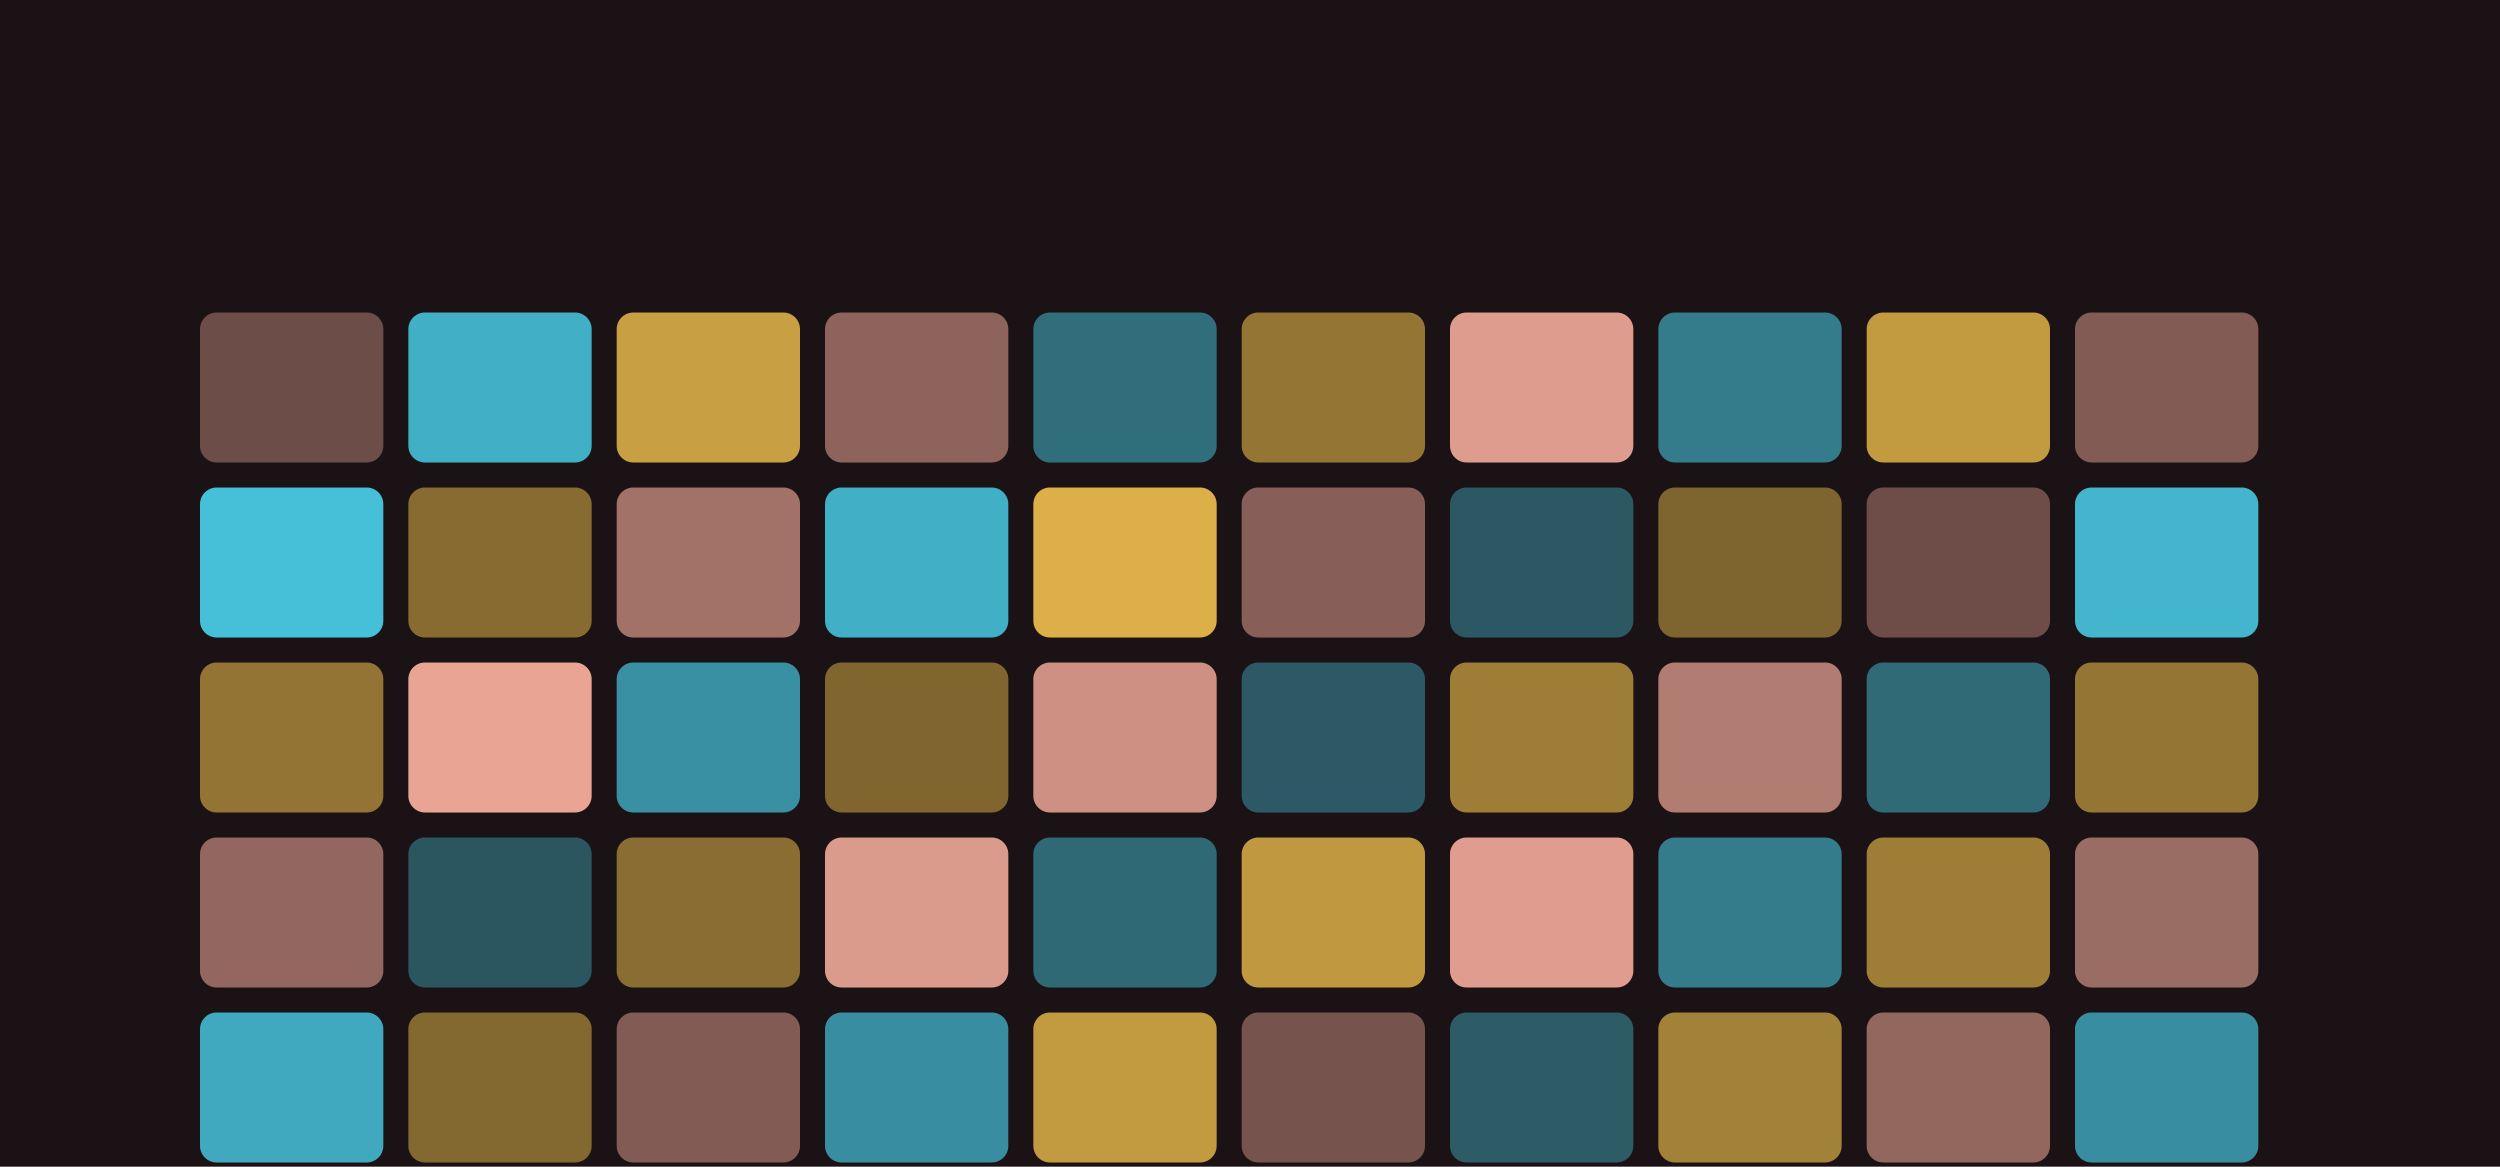
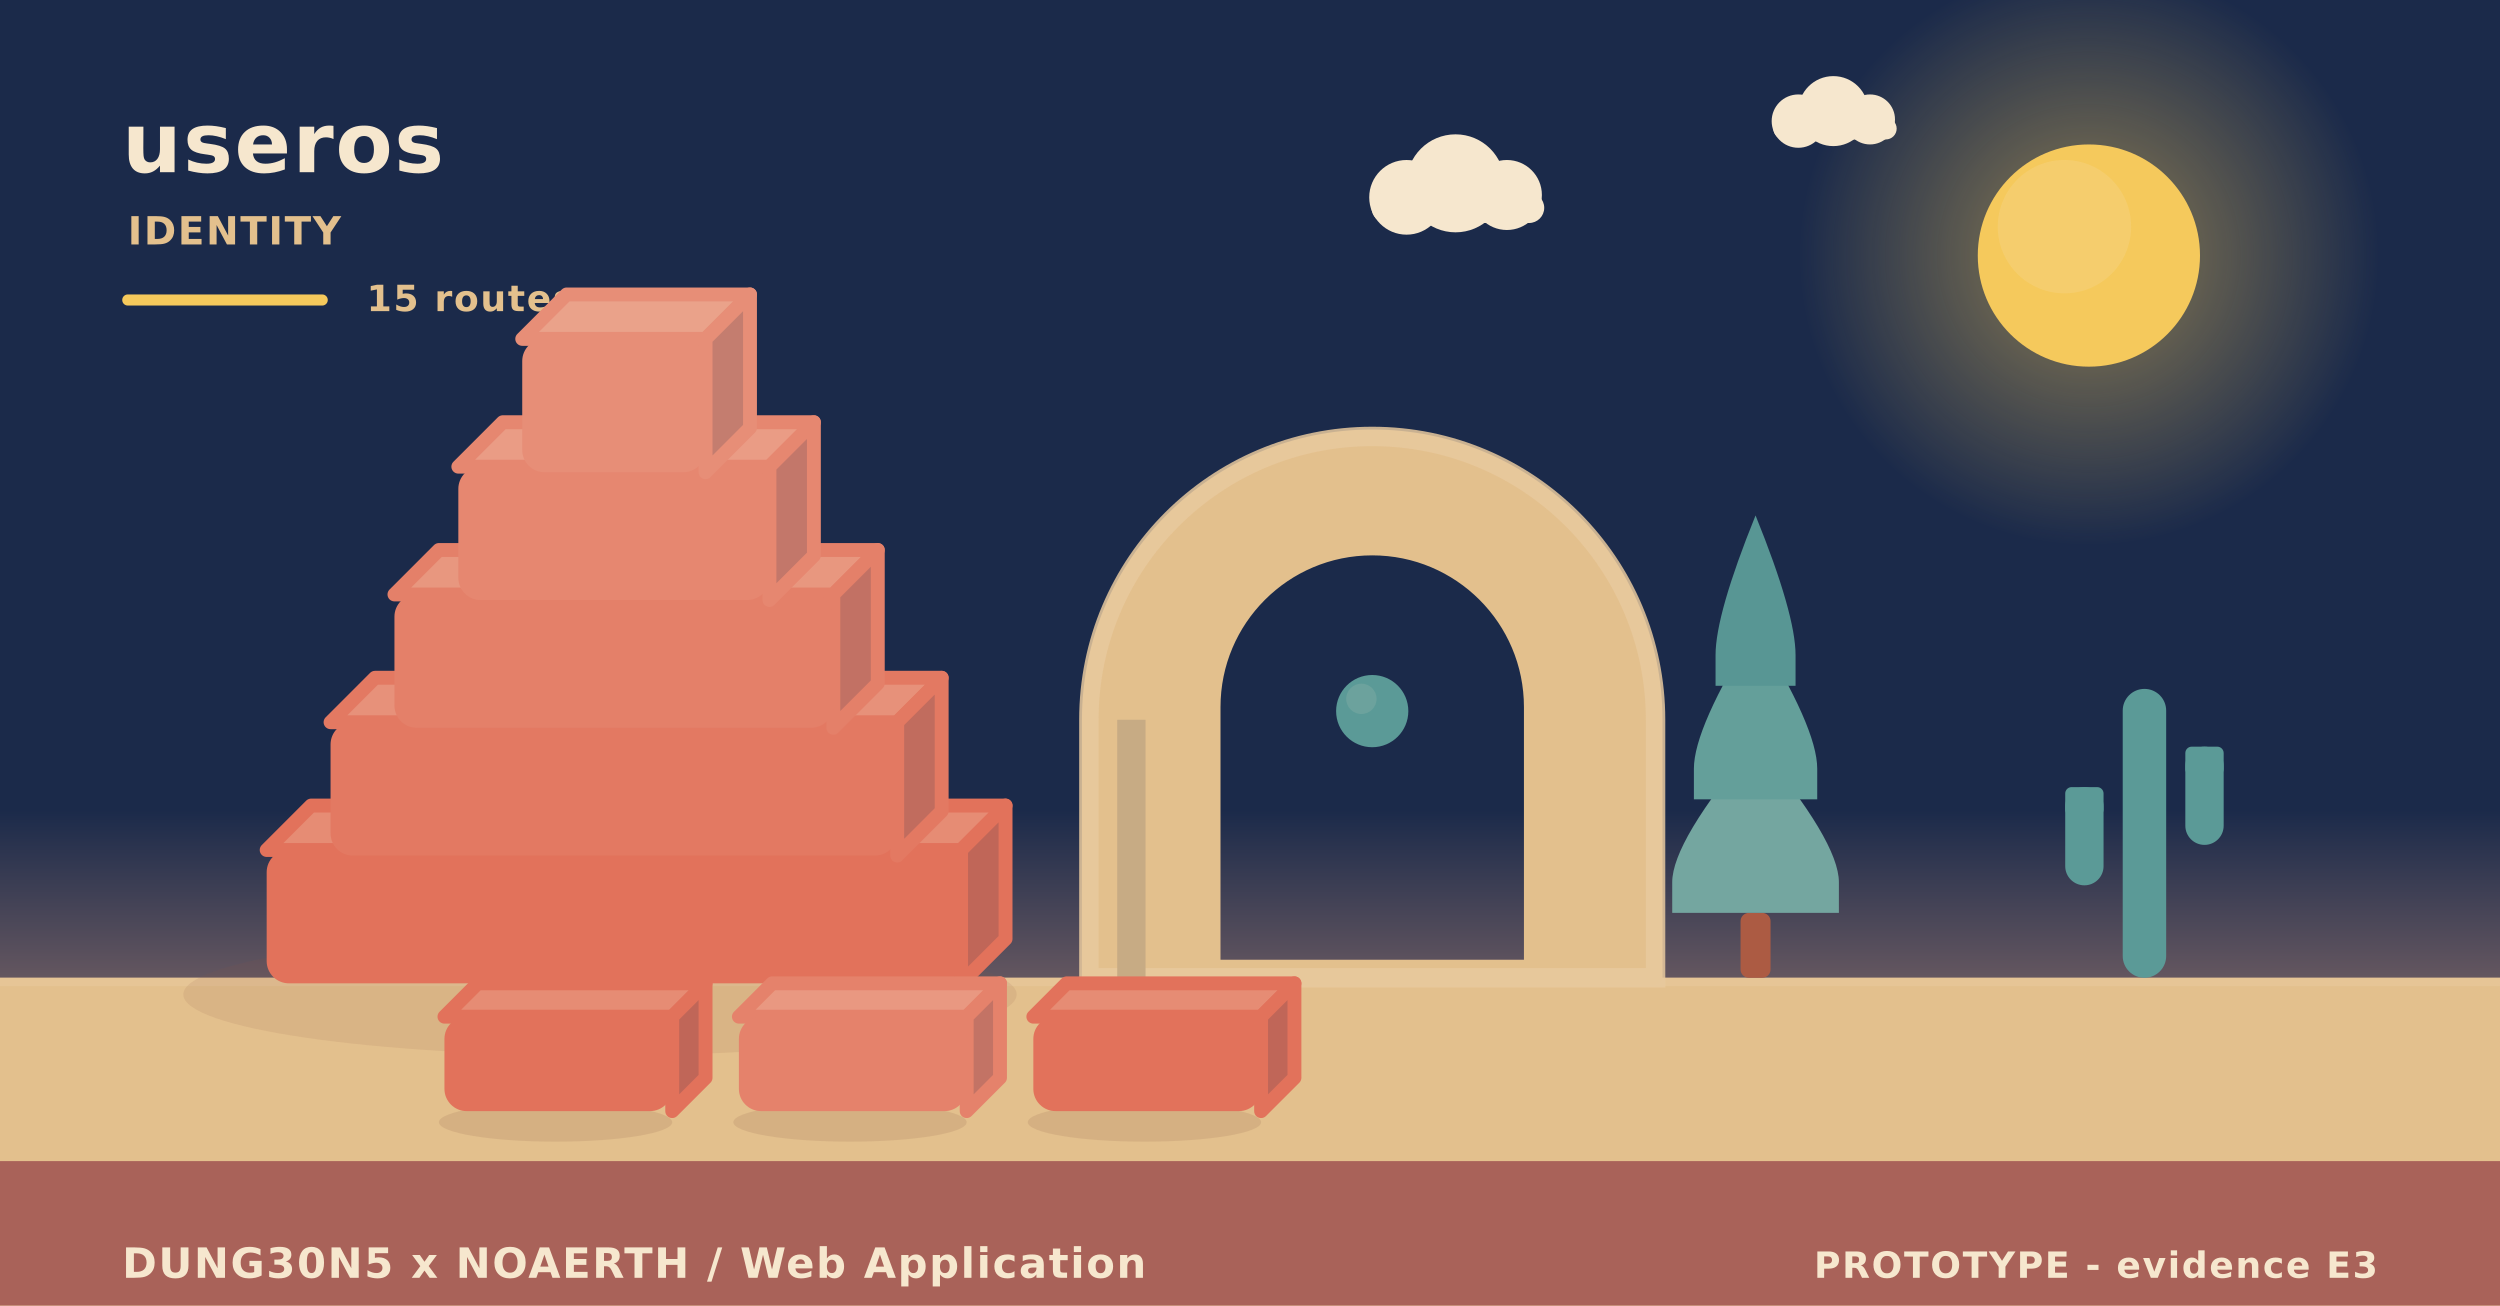
- <svg xmlns="http://www.w3.org/2000/svg" viewBox="0 0 1200 560" width="1200" height="560" role="img" aria-label="useros hero">
-   <rect width="1200" height="560" fill="#1a1214" />
-   <defs>
-     <linearGradient id="gh" x1="0" y1="0" x2="1" y2="1">
-       <stop offset="0%" stop-color="#ffb4a2" />
-       <stop offset="100%" stop-color="#48cae4" />
-     </linearGradient>
-   </defs>
-   <rect x="96.00" y="150.00" width="88.00" height="72.00" rx="8.00" fill="#ffb4a2" opacity="0.36" />
-   <rect x="196.00" y="150.00" width="88.00" height="72.00" rx="8.00" fill="#48cae4" opacity="0.85" />
-   <rect x="296.00" y="150.00" width="88.00" height="72.00" rx="8.00" fill="#f9c74f" opacity="0.78" />
-   <rect x="396.00" y="150.00" width="88.00" height="72.00" rx="8.00" fill="#ffb4a2" opacity="0.50" />
-   <rect x="496.00" y="150.00" width="88.00" height="72.00" rx="8.00" fill="#48cae4" opacity="0.50" />
-   <rect x="596.00" y="150.00" width="88.00" height="72.00" rx="8.00" fill="#f9c74f" opacity="0.55" />
-   <rect x="696.00" y="150.00" width="88.00" height="72.00" rx="8.00" fill="#ffb4a2" opacity="0.85" />
-   <rect x="796.00" y="150.00" width="88.00" height="72.00" rx="8.00" fill="#48cae4" opacity="0.57" />
-   <rect x="896.00" y="150.00" width="88.00" height="72.00" rx="8.00" fill="#f9c74f" opacity="0.75" />
-   <rect x="996.00" y="150.00" width="88.00" height="72.00" rx="8.00" fill="#ffb4a2" opacity="0.45" />
-   <rect x="96.00" y="234.00" width="88.00" height="72.00" rx="8.00" fill="#48cae4" opacity="0.94" />
-   <rect x="196.00" y="234.00" width="88.00" height="72.00" rx="8.00" fill="#f9c74f" opacity="0.49" />
-   <rect x="296.00" y="234.00" width="88.00" height="72.00" rx="8.00" fill="#ffb4a2" opacity="0.59" />
-   <rect x="396.00" y="234.00" width="88.00" height="72.00" rx="8.00" fill="#48cae4" opacity="0.85" />
-   <rect x="496.00" y="234.00" width="88.00" height="72.00" rx="8.00" fill="#f9c74f" opacity="0.87" />
-   <rect x="596.00" y="234.00" width="88.00" height="72.00" rx="8.00" fill="#ffb4a2" opacity="0.48" />
-   <rect x="696.00" y="234.00" width="88.00" height="72.00" rx="8.00" fill="#48cae4" opacity="0.38" />
-   <rect x="796.00" y="234.00" width="88.00" height="72.00" rx="8.00" fill="#f9c74f" opacity="0.45" />
-   <rect x="896.00" y="234.00" width="88.00" height="72.00" rx="8.00" fill="#ffb4a2" opacity="0.37" />
-   <rect x="996.00" y="234.00" width="88.00" height="72.00" rx="8.00" fill="#48cae4" opacity="0.89" />
-   <rect x="96.00" y="318.00" width="88.00" height="72.00" rx="8.00" fill="#f9c74f" opacity="0.54" />
-   <rect x="196.00" y="318.00" width="88.00" height="72.00" rx="8.00" fill="#ffb4a2" opacity="0.90" />
-   <rect x="296.00" y="318.00" width="88.00" height="72.00" rx="8.00" fill="#48cae4" opacity="0.68" />
-   <rect x="396.00" y="318.00" width="88.00" height="72.00" rx="8.00" fill="#f9c74f" opacity="0.46" />
-   <rect x="496.00" y="318.00" width="88.00" height="72.00" rx="8.00" fill="#ffb4a2" opacity="0.78" />
-   <rect x="596.00" y="318.00" width="88.00" height="72.00" rx="8.00" fill="#48cae4" opacity="0.39" />
-   <rect x="696.00" y="318.00" width="88.00" height="72.00" rx="8.00" fill="#f9c74f" opacity="0.59" />
-   <rect x="796.00" y="318.00" width="88.00" height="72.00" rx="8.00" fill="#ffb4a2" opacity="0.66" />
-   <rect x="896.00" y="318.00" width="88.00" height="72.00" rx="8.00" fill="#48cae4" opacity="0.48" />
-   <rect x="996.00" y="318.00" width="88.00" height="72.00" rx="8.00" fill="#f9c74f" opacity="0.55" />
-   <rect x="96.00" y="402.00" width="88.00" height="72.00" rx="8.00" fill="#ffb4a2" opacity="0.53" />
-   <rect x="196.00" y="402.00" width="88.00" height="72.00" rx="8.00" fill="#48cae4" opacity="0.36" />
-   <rect x="296.00" y="402.00" width="88.00" height="72.00" rx="8.00" fill="#f9c74f" opacity="0.50" />
-   <rect x="396.00" y="402.00" width="88.00" height="72.00" rx="8.00" fill="#ffb4a2" opacity="0.84" />
-   <rect x="496.00" y="402.00" width="88.00" height="72.00" rx="8.00" fill="#48cae4" opacity="0.47" />
-   <rect x="596.00" y="402.00" width="88.00" height="72.00" rx="8.00" fill="#f9c74f" opacity="0.74" />
-   <rect x="696.00" y="402.00" width="88.00" height="72.00" rx="8.00" fill="#ffb4a2" opacity="0.86" />
-   <rect x="796.00" y="402.00" width="88.00" height="72.00" rx="8.00" fill="#48cae4" opacity="0.57" />
-   <rect x="896.00" y="402.00" width="88.00" height="72.00" rx="8.00" fill="#f9c74f" opacity="0.59" />
-   <rect x="996.00" y="402.00" width="88.00" height="72.00" rx="8.00" fill="#ffb4a2" opacity="0.56" />
-   <rect x="96.00" y="486.00" width="88.00" height="72.00" rx="8.00" fill="#48cae4" opacity="0.82" />
-   <rect x="196.00" y="486.00" width="88.00" height="72.00" rx="8.00" fill="#f9c74f" opacity="0.47" />
-   <rect x="296.00" y="486.00" width="88.00" height="72.00" rx="8.00" fill="#ffb4a2" opacity="0.45" />
-   <rect x="396.00" y="486.00" width="88.00" height="72.00" rx="8.00" fill="#48cae4" opacity="0.67" />
-   <rect x="496.00" y="486.00" width="88.00" height="72.00" rx="8.00" fill="#f9c74f" opacity="0.75" />
-   <rect x="596.00" y="486.00" width="88.00" height="72.00" rx="8.00" fill="#ffb4a2" opacity="0.40" />
-   <rect x="696.00" y="486.00" width="88.00" height="72.00" rx="8.00" fill="#48cae4" opacity="0.40" />
-   <rect x="796.00" y="486.00" width="88.00" height="72.00" rx="8.00" fill="#f9c74f" opacity="0.61" />
-   <rect x="896.00" y="486.00" width="88.00" height="72.00" rx="8.00" fill="#ffb4a2" opacity="0.52" />
-   <rect x="996.00" y="486.00" width="88.00" height="72.00" rx="8.00" fill="#48cae4" opacity="0.67" />
+ <svg xmlns="http://www.w3.org/2000/svg" width="900" height="470" viewBox="0 0 900 470" role="img" aria-label="useros - identity">
+   <linearGradient id="skyh" x1="0" y1="0" x2="0" y2="1">
+     <stop offset="0" stop-color="#1b2a4a" />
+     <stop offset="0.62" stop-color="#1b2a4a" />
+     <stop offset="1" stop-color="#f3ad8a" />
+   </linearGradient>
+   <rect width="900" height="470" fill="url(#skyh)" />
+   <radialGradient id="sunh">
+     <stop offset="0.35" stop-color="#f5c95c" stop-opacity="0.34" />
+     <stop offset="1" stop-color="#f5c95c" stop-opacity="0" />
+   </radialGradient>
+   <circle cx="752" cy="92" r="104" fill="url(#sunh)" />
+   <circle cx="752" cy="92" r="40" fill="#f5c95c" />
+   <circle cx="743.2" cy="81.6" r="24" fill="#f5d27e" opacity="0.5" />
+   <g>
+     <circle cx="524" cy="66" r="17.64" fill="#f6e7ce" />
+     <circle cx="506.36" cy="71.04" r="13.44" fill="#f6e7ce" />
+     <circle cx="542.48" cy="70.2" r="12.6" fill="#f6e7ce" />
+     <rect x="493.76" y="69.36" width="62.16" height="10.92" rx="5.46" fill="#f6e7ce" />
+   </g>
+   <g>
+     <circle cx="660" cy="40" r="12.6" fill="#f6e7ce" />
+     <circle cx="647.4" cy="43.6" r="9.6" fill="#f6e7ce" />
+     <circle cx="673.2" cy="43" r="9" fill="#f6e7ce" />
+     <rect x="638.4" y="42.4" width="44.4" height="7.8" rx="3.9" fill="#f6e7ce" />
+   </g>
+   <rect x="0" y="352" width="900" height="118" fill="#e3c08d" />
+   <rect x="0" y="352" width="900" height="3" fill="#e6c596" />
+   <text x="44" y="62" font-family="Verdana,DejaVu Sans,sans-serif" font-size="30" font-weight="700" letter-spacing="0.6" fill="#f6e7ce" text-anchor="start">useros</text>
+   <text x="46" y="88" font-family="Verdana,DejaVu Sans,sans-serif" font-size="14" font-weight="700" letter-spacing="0.6" fill="#e3c08d" text-anchor="start">IDENTITY</text>
+   <rect x="44" y="106" width="74" height="4" rx="2" fill="#f5c95c" />
+   <text x="132" y="112" font-family="Verdana,DejaVu Sans,sans-serif" font-size="13" font-weight="700" letter-spacing="0.6" fill="#e3c08d" text-anchor="start">15 routes</text>
+   <ellipse cx="216" cy="358" rx="150" ry="22" fill="rgba(138,90,68,0.11)" />
+   <path d="M96,306 L346,306 L362,290 L112,290 Z" fill="#e68c74" stroke="#e2725b" stroke-width="5" stroke-linejoin="round" />
+   <path d="M346,306 L362,290 L362,338 L346,354 Z" fill="#c06658" stroke="#e2725b" stroke-width="5" stroke-linejoin="round" />
+   <rect x="96" y="306" width="250" height="48" rx="8" fill="#e2725b" />
+   <path d="M119,260 L323,260 L339,244 L135,244 Z" fill="#e7917a" stroke="#e37962" stroke-width="5" stroke-linejoin="round" />
+   <path d="M323,260 L339,244 L339,292 L323,308 Z" fill="#c16c5e" stroke="#e37962" stroke-width="5" stroke-linejoin="round" />
+   <rect x="119" y="260" width="204" height="48" rx="8" fill="#e37962" />
+   <path d="M142,214 L300,214 L316,198 L158,198 Z" fill="#e8977f" stroke="#e48069" stroke-width="5" stroke-linejoin="round" />
+   <path d="M300,214 L316,198 L316,246 L300,262 Z" fill="#c27164" stroke="#e48069" stroke-width="5" stroke-linejoin="round" />
+   <rect x="142" y="214" width="158" height="48" rx="8" fill="#e48069" />
+   <path d="M165,168 L277,168 L293,152 L181,152 Z" fill="#ea9c85" stroke="#e68770" stroke-width="5" stroke-linejoin="round" />
+   <path d="M277,168 L293,152 L293,200 L277,216 Z" fill="#c3776a" stroke="#e68770" stroke-width="5" stroke-linejoin="round" />
+   <rect x="165" y="168" width="112" height="48" rx="8" fill="#e68770" />
+   <path d="M188,122 L254,122 L270,106 L204,106 Z" fill="#eaa28a" stroke="#e78e77" stroke-width="5" stroke-linejoin="round" />
+   <path d="M254,122 L270,106 L270,154 L254,170 Z" fill="#c47d6f" stroke="#e78e77" stroke-width="5" stroke-linejoin="round" />
+   <rect x="188" y="122" width="66" height="48" rx="8" fill="#e78e77" />
+   <path d="M392,352 L392,259.12 A102,102 0 0 1 596,259.12 L596,352 Z M436.88,348 L436.88,254.55 A57.12,57.12 0 0 1 551.12,254.55 L551.12,348 Z" fill="#e3c08d" fill-rule="evenodd" stroke="#e3c08d" stroke-width="5" stroke-linejoin="round" />
+   <path d="M392,352 L392,259.12 A102,102 0 0 1 596,259.12 L596,352 Z" fill="none" stroke="#e8c99d" stroke-width="7" stroke-linecap="round" opacity="0.85" />
+   <rect x="402.2" y="259.12" width="10.2" height="92.88" fill="#c7ab84" />
+   <circle cx="494" cy="256" r="13" fill="#5b9a97" />
+   <circle cx="490.1" cy="251.58" r="5.46" fill="#7aa9a2" opacity="0.55" />
+   <rect x="626.6" y="328.64" width="10.8" height="23.36" rx="3" fill="#ac5b43" />
+   <path d="M632,267.32 Q602,302.89 602,317.6 Q602,328.64 602,328.64 L662,328.64 Q662,328.64 662,317.6 Q662,302.89 632,267.32 Z" fill="#74a6a0" />
+   <path d="M632,226.44 Q609.8,262.01 609.8,276.72 Q609.8,287.76 609.8,287.76 L654.2,287.76 Q654.2,287.76 654.2,276.72 Q654.2,262.01 632,226.44 Z" fill="#649f9a" />
+   <path d="M632,185.56 Q617.6,221.13 617.6,235.84 Q617.6,246.88 617.6,246.88 L646.4,246.88 Q646.4,246.88 646.4,235.84 Q646.4,221.13 632,185.56 Z" fill="#589694" />
+   <rect x="764.18" y="248" width="15.64" height="104" rx="7.82" fill="#5b9a97" />
+   <rect x="743.48" y="283.36" width="13.8" height="35.36" rx="6.9" fill="#5b9a97" />
+   <rect x="743.48" y="283.36" width="13.8" height="10.4" rx="2.3" fill="#5b9a97" />
+   <rect x="786.72" y="268.8" width="13.8" height="35.36" rx="6.9" fill="#5b9a97" />
+   <rect x="786.72" y="268.8" width="13.8" height="10.4" rx="2.3" fill="#5b9a97" />
+   <ellipse cx="200" cy="404" rx="42" ry="7" fill="rgba(138,90,68,0.15)" />
+   <path d="M160,366 L242,366 L254,354 L172,354 Z" fill="#e68c74" stroke="#e2725b" stroke-width="5" stroke-linejoin="round" />
+   <path d="M242,366 L254,354 L254,388 L242,400 Z" fill="#c06658" stroke="#e2725b" stroke-width="5" stroke-linejoin="round" />
+   <rect x="160" y="366" width="82" height="34" rx="8" fill="#e2725b" />
+   <ellipse cx="306" cy="404" rx="42" ry="7" fill="rgba(138,90,68,0.15)" />
+   <path d="M266,366 L348,366 L360,354 L278,354 Z" fill="#e99881" stroke="#e5826b" stroke-width="5" stroke-linejoin="round" />
+   <path d="M348,366 L360,354 L360,388 L348,400 Z" fill="#c37365" stroke="#e5826b" stroke-width="5" stroke-linejoin="round" />
+   <rect x="266" y="366" width="82" height="34" rx="8" fill="#e5826b" />
+   <ellipse cx="412" cy="404" rx="42" ry="7" fill="rgba(138,90,68,0.15)" />
+   <path d="M372,366 L454,366 L466,354 L384,354 Z" fill="#e68c74" stroke="#e2725b" stroke-width="5" stroke-linejoin="round" />
+   <path d="M454,366 L466,354 L466,388 L454,400 Z" fill="#c06658" stroke="#e2725b" stroke-width="5" stroke-linejoin="round" />
+   <rect x="372" y="366" width="82" height="34" rx="8" fill="#e2725b" />
+   <rect x="0" y="418" width="900" height="52" rx="0" fill="#a65c56" opacity="0.94" />
+   <text x="44" y="460" font-family="Verdana,DejaVu Sans,sans-serif" font-size="15" font-weight="700" letter-spacing="0.6" fill="#f6e7ce" text-anchor="start">DUNG30N5 x NOAERTH  /  Web Application</text>
+   <text x="856" y="460" font-family="Verdana,DejaVu Sans,sans-serif" font-size="13" font-weight="700" letter-spacing="0.6" fill="#f6e7ce" text-anchor="end">PROTOTYPE  -  evidence E3</text>
</svg>
